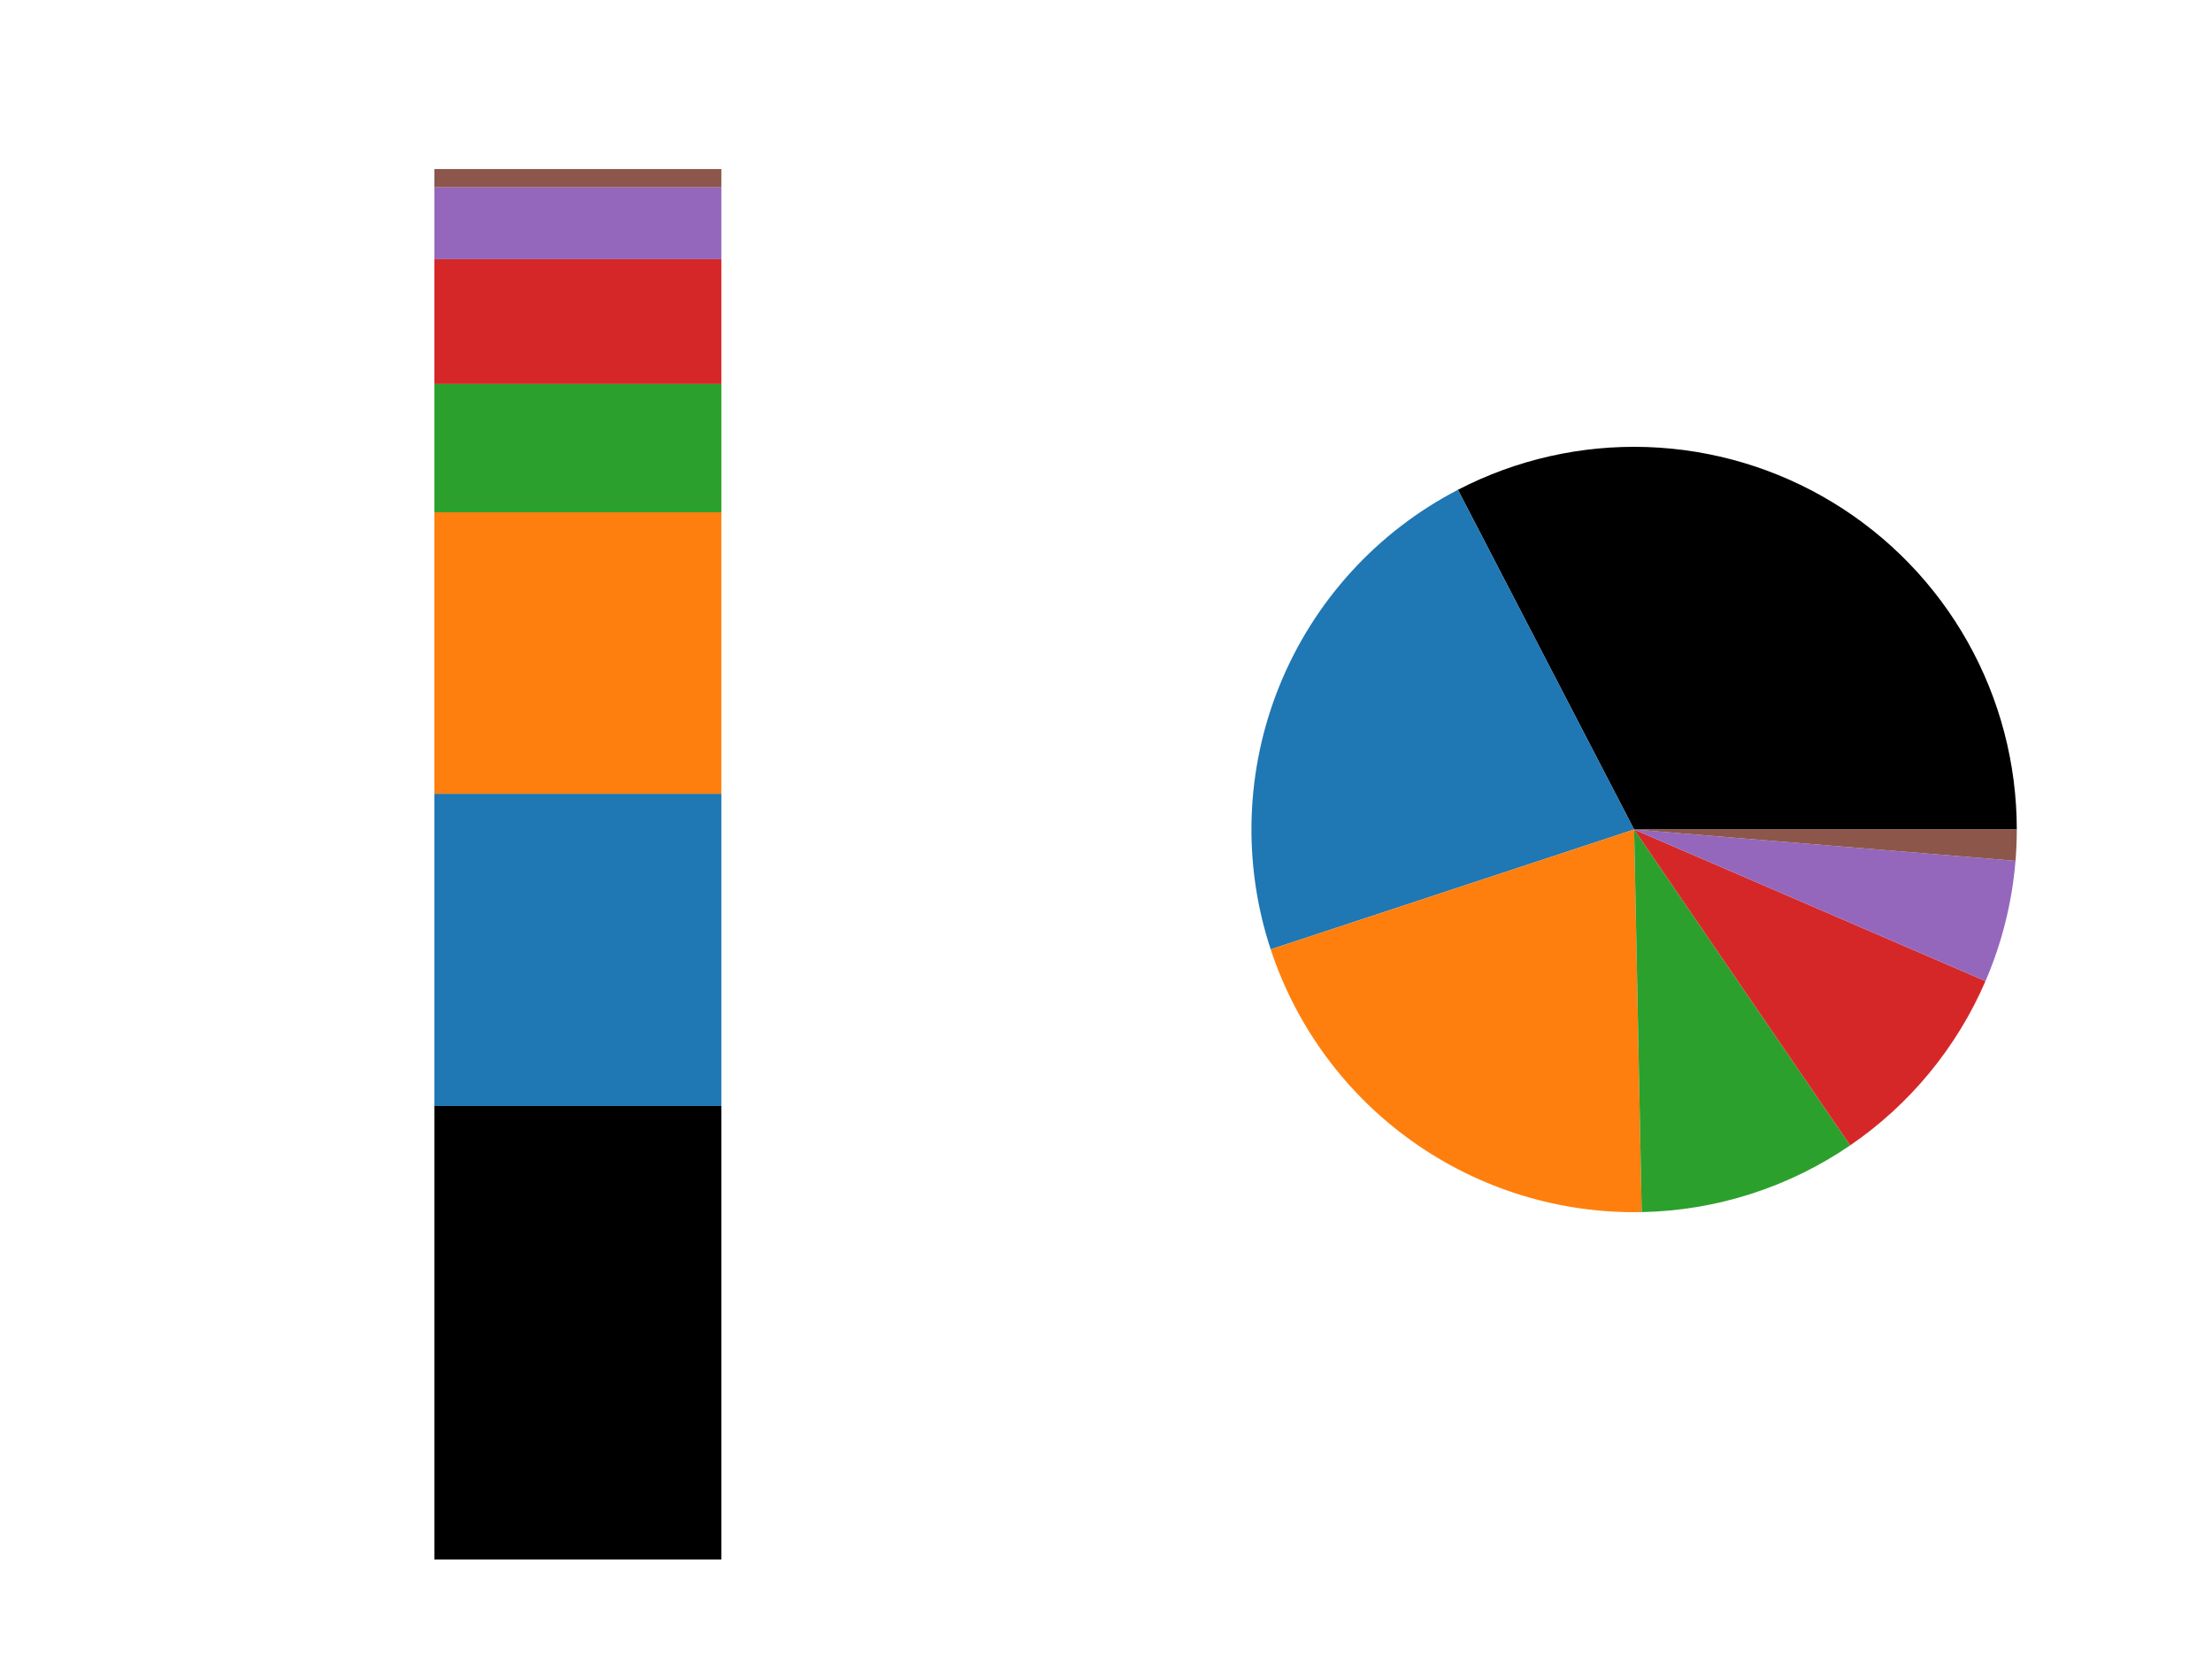
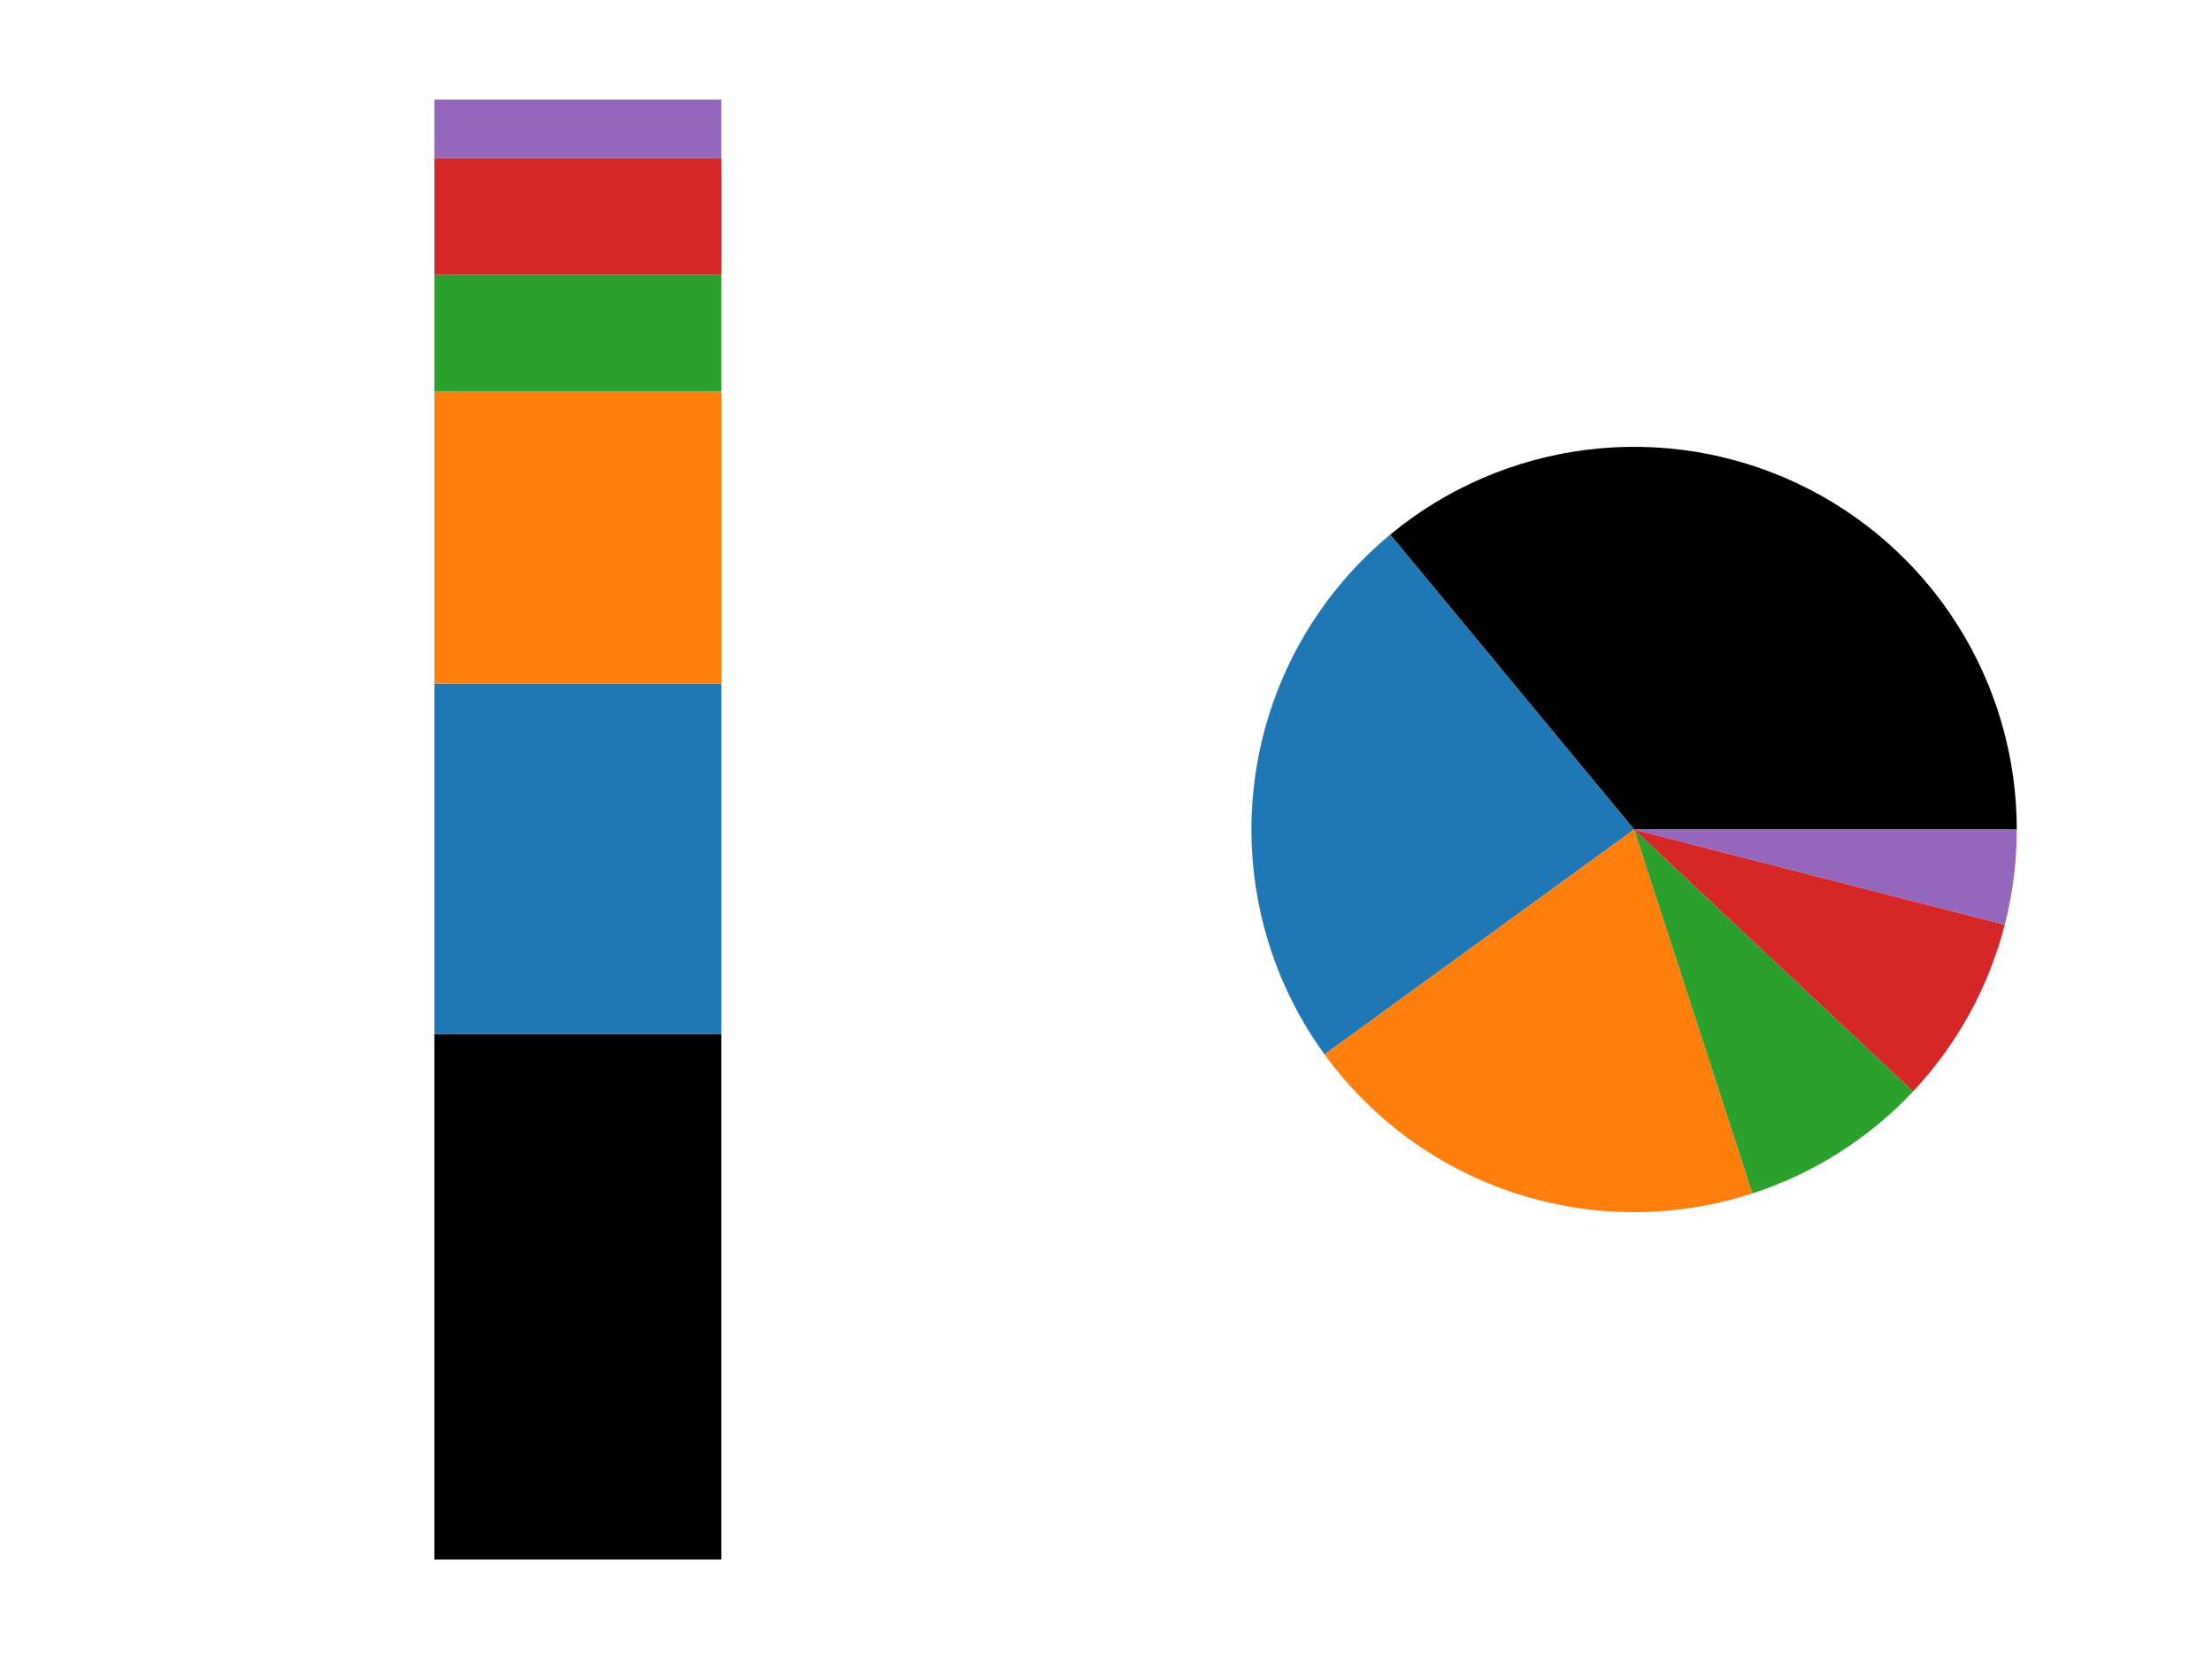
<svg xmlns="http://www.w3.org/2000/svg" width="288pt" height="216pt" viewBox="0 0 288 216" version="1.1">
  <defs>
    <style type="text/css">*{stroke-linejoin: round; stroke-linecap: butt}</style>
  </defs>
  <g id="figure_1">
    <g id="patch_1">
      <path d="M 0 216  L 288 216  L 288 0  L 0 0  L 0 216  z " style="fill: none" />
    </g>
    <g id="axes_1">
      <g id="patch_2">
-         <path d="M 56.556 203.04  L 93.924 203.04  L 93.924 143.996  L 56.556 143.996  z " clip-path="url(#p99ec0ef15c)" />
+         <path d="M 56.556 203.04  L 93.924 203.04  L 93.924 134.611  L 56.556 134.611  z " clip-path="url(#p9ab0c48c00)" />
      </g>
      <g id="patch_3">
-         <path d="M 56.556 143.996  L 93.924 143.996  L 93.924 103.348  L 56.556 103.348  z " clip-path="url(#p99ec0ef15c)" style="fill: #1f77b4" />
+         <path d="M 56.556 134.611  L 93.924 134.611  L 93.924 88.992  L 56.556 88.992  z " clip-path="url(#p9ab0c48c00)" style="fill: #1f77b4" />
      </g>
      <g id="patch_4">
-         <path d="M 56.556 103.348  L 93.924 103.348  L 93.924 66.697  L 56.556 66.697  z " clip-path="url(#p99ec0ef15c)" style="fill: #ff7f0e" />
+         <path d="M 56.556 88.992  L 93.924 88.992  L 93.924 50.976  L 56.556 50.976  z " clip-path="url(#p9ab0c48c00)" style="fill: #ff7f0e" />
      </g>
      <g id="patch_5">
-         <path d="M 56.556 66.697  L 93.924 66.697  L 93.924 49.985  L 56.556 49.985  z " clip-path="url(#p99ec0ef15c)" style="fill: #2ca02c" />
+         <path d="M 56.556 50.976  L 93.924 50.976  L 93.924 35.77  L 56.556 35.77  z " clip-path="url(#p9ab0c48c00)" style="fill: #2ca02c" />
      </g>
      <g id="patch_6">
-         <path d="M 56.556 49.985  L 93.924 49.985  L 93.924 33.745  L 56.556 33.745  z " clip-path="url(#p99ec0ef15c)" style="fill: #d62728" />
+         <path d="M 56.556 35.77  L 93.924 35.77  L 93.924 20.563  L 56.556 20.563  z " clip-path="url(#p9ab0c48c00)" style="fill: #d62728" />
      </g>
      <g id="patch_7">
-         <path d="M 56.556 33.745  L 93.924 33.745  L 93.924 24.375  L 56.556 24.375  z " clip-path="url(#p99ec0ef15c)" style="fill: #9467bd" />
+         <path d="M 56.556 20.563  L 93.924 20.563  L 93.924 12.96  L 56.556 12.96  z " clip-path="url(#p9ab0c48c00)" style="fill: #9467bd" />
      </g>
      <g id="patch_8">
-         <path d="M 56.556 24.375  L 93.924 24.375  L 93.924 22.011  L 56.556 22.011  z " clip-path="url(#p99ec0ef15c)" style="fill: #8c564b" />
+         <path d="M 56.556 12.96  L 93.924 12.96  L 93.924 12.96  L 56.556 12.96  z " clip-path="url(#p9ab0c48c00)" style="fill: #8c564b" />
      </g>
    </g>
    <g id="axes_2">
      <g id="patch_9">
-         <path d="M 262.584 108  C 262.584 99.445 260.381 91.032 256.187 83.576  C 251.993 76.119 245.949 69.867 238.638 65.424  C 231.328 60.98 222.994 58.494 214.444 58.204  C 205.894 57.915 197.412 59.833 189.818 63.772  L 212.76 108  L 262.584 108  z " />
+         <path d="M 262.584 108  C 262.584 98.546 259.893 89.285 254.828 81.303  C 249.762 73.321 242.528 66.943 233.974 62.918  C 225.42 58.893 215.895 57.384 206.515 58.569  C 197.136 59.754 188.285 63.584 181.001 69.61  L 212.76 108  L 262.584 108  z " />
      </g>
      <g id="patch_10">
-         <path d="M 189.818 63.772  C 179.312 69.222 171.084 78.241 166.618 89.202  C 162.153 100.162 161.736 112.364 165.442 123.604  L 212.76 108  L 189.818 63.772  z " style="fill: #1f77b4" />
+         <path d="M 181.001 69.61  C 171.24 77.685 164.917 89.187 163.329 101.755  C 161.741 114.324 165.005 127.037 172.452 137.286  L 212.76 108  L 181.001 69.61  z " style="fill: #1f77b4" />
      </g>
      <g id="patch_11">
-         <path d="M 165.442 123.604  C 168.778 133.72 175.272 142.504 183.964 148.66  C 192.657 154.816 203.099 158.025 213.748 157.814  L 212.76 108  L 165.442 123.604  z " style="fill: #ff7f0e" />
+         <path d="M 172.452 137.286  C 178.635 145.797 187.358 152.135 197.364 155.385  C 207.369 158.636 218.151 158.636 228.156 155.385  L 212.76 108  L 172.452 137.286  z " style="fill: #ff7f0e" />
      </g>
      <g id="patch_12">
-         <path d="M 213.748 157.814  C 218.572 157.719 223.357 156.923 227.952 155.451  C 232.548 153.98 236.905 151.849 240.888 149.125  L 212.76 108  L 213.748 157.814  z " style="fill: #2ca02c" />
+         <path d="M 228.156 155.385  C 232.131 154.094 235.928 152.307 239.457 150.068  C 242.986 147.828 246.219 145.154 249.08 142.107  L 212.76 108  L 228.156 155.385  z " style="fill: #2ca02c" />
      </g>
      <g id="patch_13">
-         <path d="M 240.888 149.125  C 244.758 146.478 248.234 143.298 251.215 139.68  C 254.196 136.061 256.652 132.04 258.509 127.735  L 212.76 108  L 240.888 149.125  z " style="fill: #d62728" />
+         <path d="M 249.08 142.107  C 251.941 139.06 254.408 135.665 256.421 132.003  C 258.435 128.34 259.979 124.439 261.019 120.391  L 212.76 108  L 249.08 142.107  z " style="fill: #d62728" />
      </g>
      <g id="patch_14">
-         <path d="M 258.509 127.735  C 259.579 125.254 260.446 122.69 261.1 120.068  C 261.755 117.446 262.195 114.776 262.416 112.082  L 212.76 108  L 258.509 127.735  z " style="fill: #9467bd" />
+         <path d="M 261.019 120.391  C 261.538 118.369 261.929 116.316 262.191 114.245  C 262.453 112.173 262.584 110.088 262.584 108  L 212.76 108  L 261.019 120.391  z " style="fill: #9467bd" />
      </g>
      <g id="patch_15">
-         <path d="M 262.416 112.082  C 262.472 111.404 262.514 110.724 262.542 110.043  C 262.57 109.362 262.584 108.681 262.584 108  L 212.76 108  L 262.416 112.082  z " style="fill: #8c564b" />
+         <path d="M 262.584 108  C 262.584 108 262.584 108 262.584 108  L 212.76 108  L 262.584 108  z " style="fill: #8c564b" />
      </g>
      <g id="matplotlib.axis_1" />
      <g id="matplotlib.axis_2" />
    </g>
  </g>
  <defs>
-     <clipPath id="p99ec0ef15c">
+     <clipPath id="p9ab0c48c00">
      <rect x="12.96" y="12.96" width="124.56" height="190.08" />
    </clipPath>
  </defs>
</svg>
